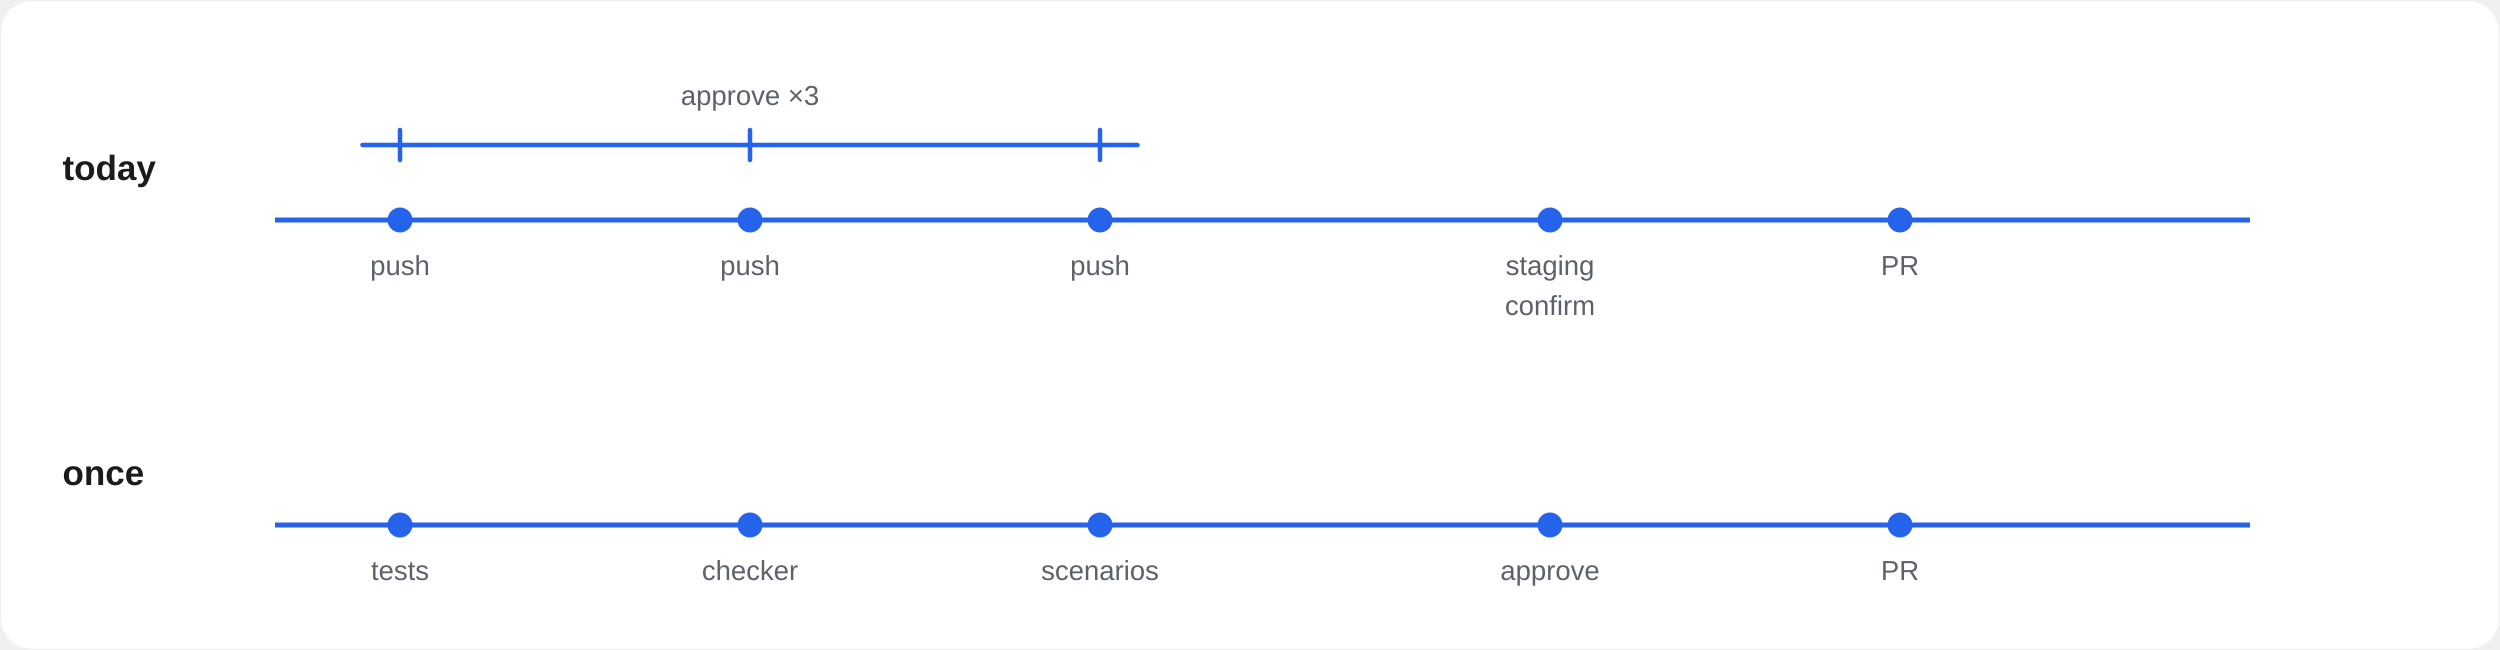
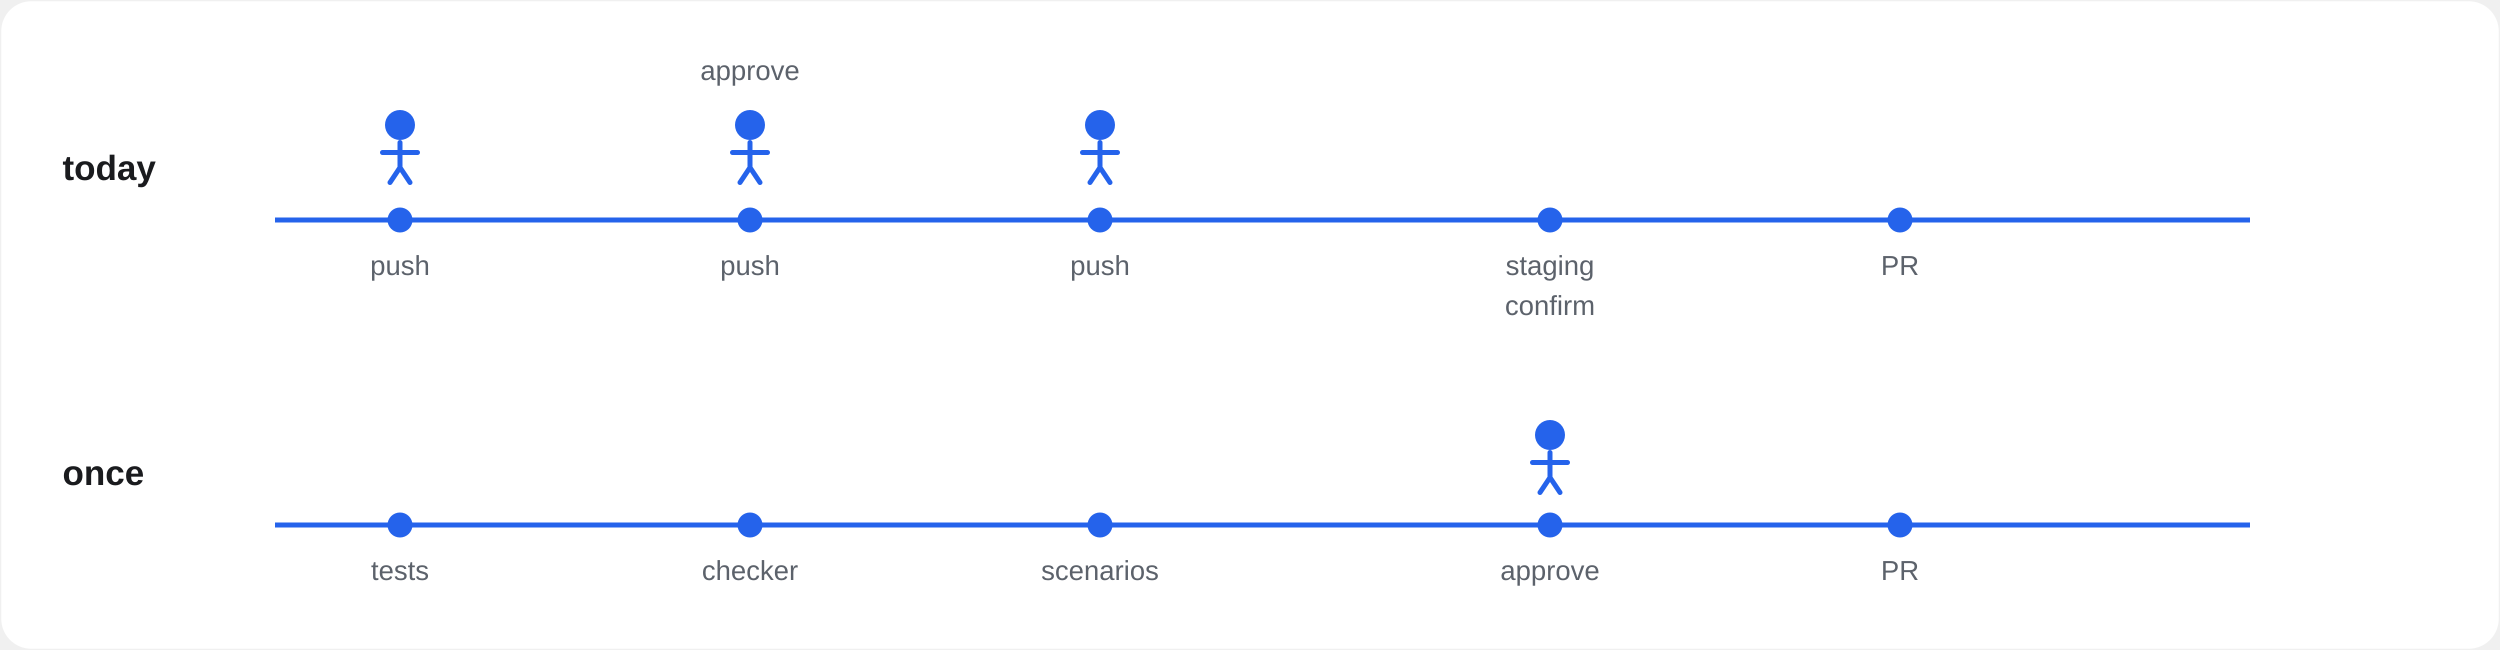
<svg xmlns="http://www.w3.org/2000/svg" width="1000" height="260" viewBox="0 0 1000 260" role="img" aria-label="Two timelines of one ticket. Today, every push asks for approval, three times here, and a staging write asks too. With one approval per change, tests and a checker run first, scenarios run in staging, and you approve once before the pull request. Staging writes still ask." font-family="IBM Plex Sans, Segoe UI, Arial, sans-serif">
  <style>
    .bg{fill:#fff}.label{fill:#1a1b1e;font-size:14px;font-weight:700}.small{fill:#5c626b;font-size:11px}
-     .line{fill:none;stroke:#2563eb;stroke-width:2}.dot{fill:#2563eb}.accent{fill:none;stroke:#2563eb;stroke-width:1.8;stroke-linecap:round;stroke-linejoin:round}
+     .line{fill:none;stroke:#2563eb;stroke-width:2}.dot{fill:#2563eb}.person{fill:#2563eb;stroke:#2563eb;stroke-width:2;stroke-linecap:round}.accent{fill:none;stroke:#2563eb;stroke-width:1.8;stroke-linecap:round;stroke-linejoin:round}
    .dash{fill:none;stroke:#2563eb;stroke-width:1.6;stroke-dasharray:4 4}
    @media (prefers-color-scheme: dark){
-       .bg{fill:#111113}.label{fill:#e7e7ea}.small{fill:#9a9aa2}.line{stroke:#7aa2f7}.dot{fill:#7aa2f7}.accent{stroke:#7aa2f7}.dash{stroke:#7aa2f7}
+       .bg{fill:#111113}.label{fill:#e7e7ea}.small{fill:#9a9aa2}.line{stroke:#7aa2f7}.dot{fill:#7aa2f7}.person{fill:#7aa2f7;stroke:#7aa2f7;stroke-width:2;stroke-linecap:round}.accent{stroke:#7aa2f7}.dash{stroke:#7aa2f7}
    }
  </style>
  <rect class="bg" x="0.5" y="0.5" width="999" height="259" rx="12" />
  <text class="label" x="25" y="72">today</text>
  <path class="line" d="M110 88 H900" />
  <circle class="dot" cx="160" cy="88" r="5" />
  <text class="small" x="160" y="110" text-anchor="middle">push</text>
  <circle class="dot" cx="300" cy="88" r="5" />
  <text class="small" x="300" y="110" text-anchor="middle">push</text>
  <circle class="dot" cx="440" cy="88" r="5" />
  <text class="small" x="440" y="110" text-anchor="middle">push</text>
  <circle class="dot" cx="620" cy="88" r="5" />
  <text class="small" x="620" y="110" text-anchor="middle">staging</text>
  <text class="small" x="620" y="126" text-anchor="middle">confirm</text>
  <circle class="dot" cx="760" cy="88" r="5" />
  <text class="small" x="760" y="110" text-anchor="middle">PR</text>
-   <path class="accent" d="M145 58 H455 M160 52 v12 M300 52 v12 M440 52 v12" />
-   <text class="small" x="300" y="42" text-anchor="middle">approve ×3</text>
+   <text class="small" x="300" y="32" text-anchor="middle">approve</text>
+   <g class="person">
+     <circle cx="160" cy="50" r="5" />
+     <path d="M160 57 v10 M153 61 h14 M160 67 l-4 6 M160 67 l4 6" />
+   </g>
+   <g class="person">
+     <circle cx="300" cy="50" r="5" />
+     <path d="M300 57 v10 M293 61 h14 M300 67 l-4 6 M300 67 l4 6" />
+   </g>
+   <g class="person">
+     <circle cx="440" cy="50" r="5" />
+     <path d="M440 57 v10 M433 61 h14 M440 67 l-4 6 M440 67 l4 6" />
+   </g>
  <text class="label" x="25" y="194">once</text>
  <path class="line" d="M110 210 H900" />
  <circle class="dot" cx="160" cy="210" r="5" />
  <text class="small" x="160" y="232" text-anchor="middle">tests</text>
  <circle class="dot" cx="300" cy="210" r="5" />
  <text class="small" x="300" y="232" text-anchor="middle">checker</text>
  <circle class="dot" cx="440" cy="210" r="5" />
  <text class="small" x="440" y="232" text-anchor="middle">scenarios</text>
+   <g class="person">
+     <circle cx="620" cy="174" r="5" />
+     <path d="M620 181 v10 M613 185 h14 M620 191 l-4 6 M620 191 l4 6" />
+   </g>
  <circle class="dot" cx="620" cy="210" r="5" />
  <text class="small" x="620" y="232" text-anchor="middle">approve</text>
  <circle class="dot" cx="760" cy="210" r="5" />
  <text class="small" x="760" y="232" text-anchor="middle">PR</text>
</svg>
